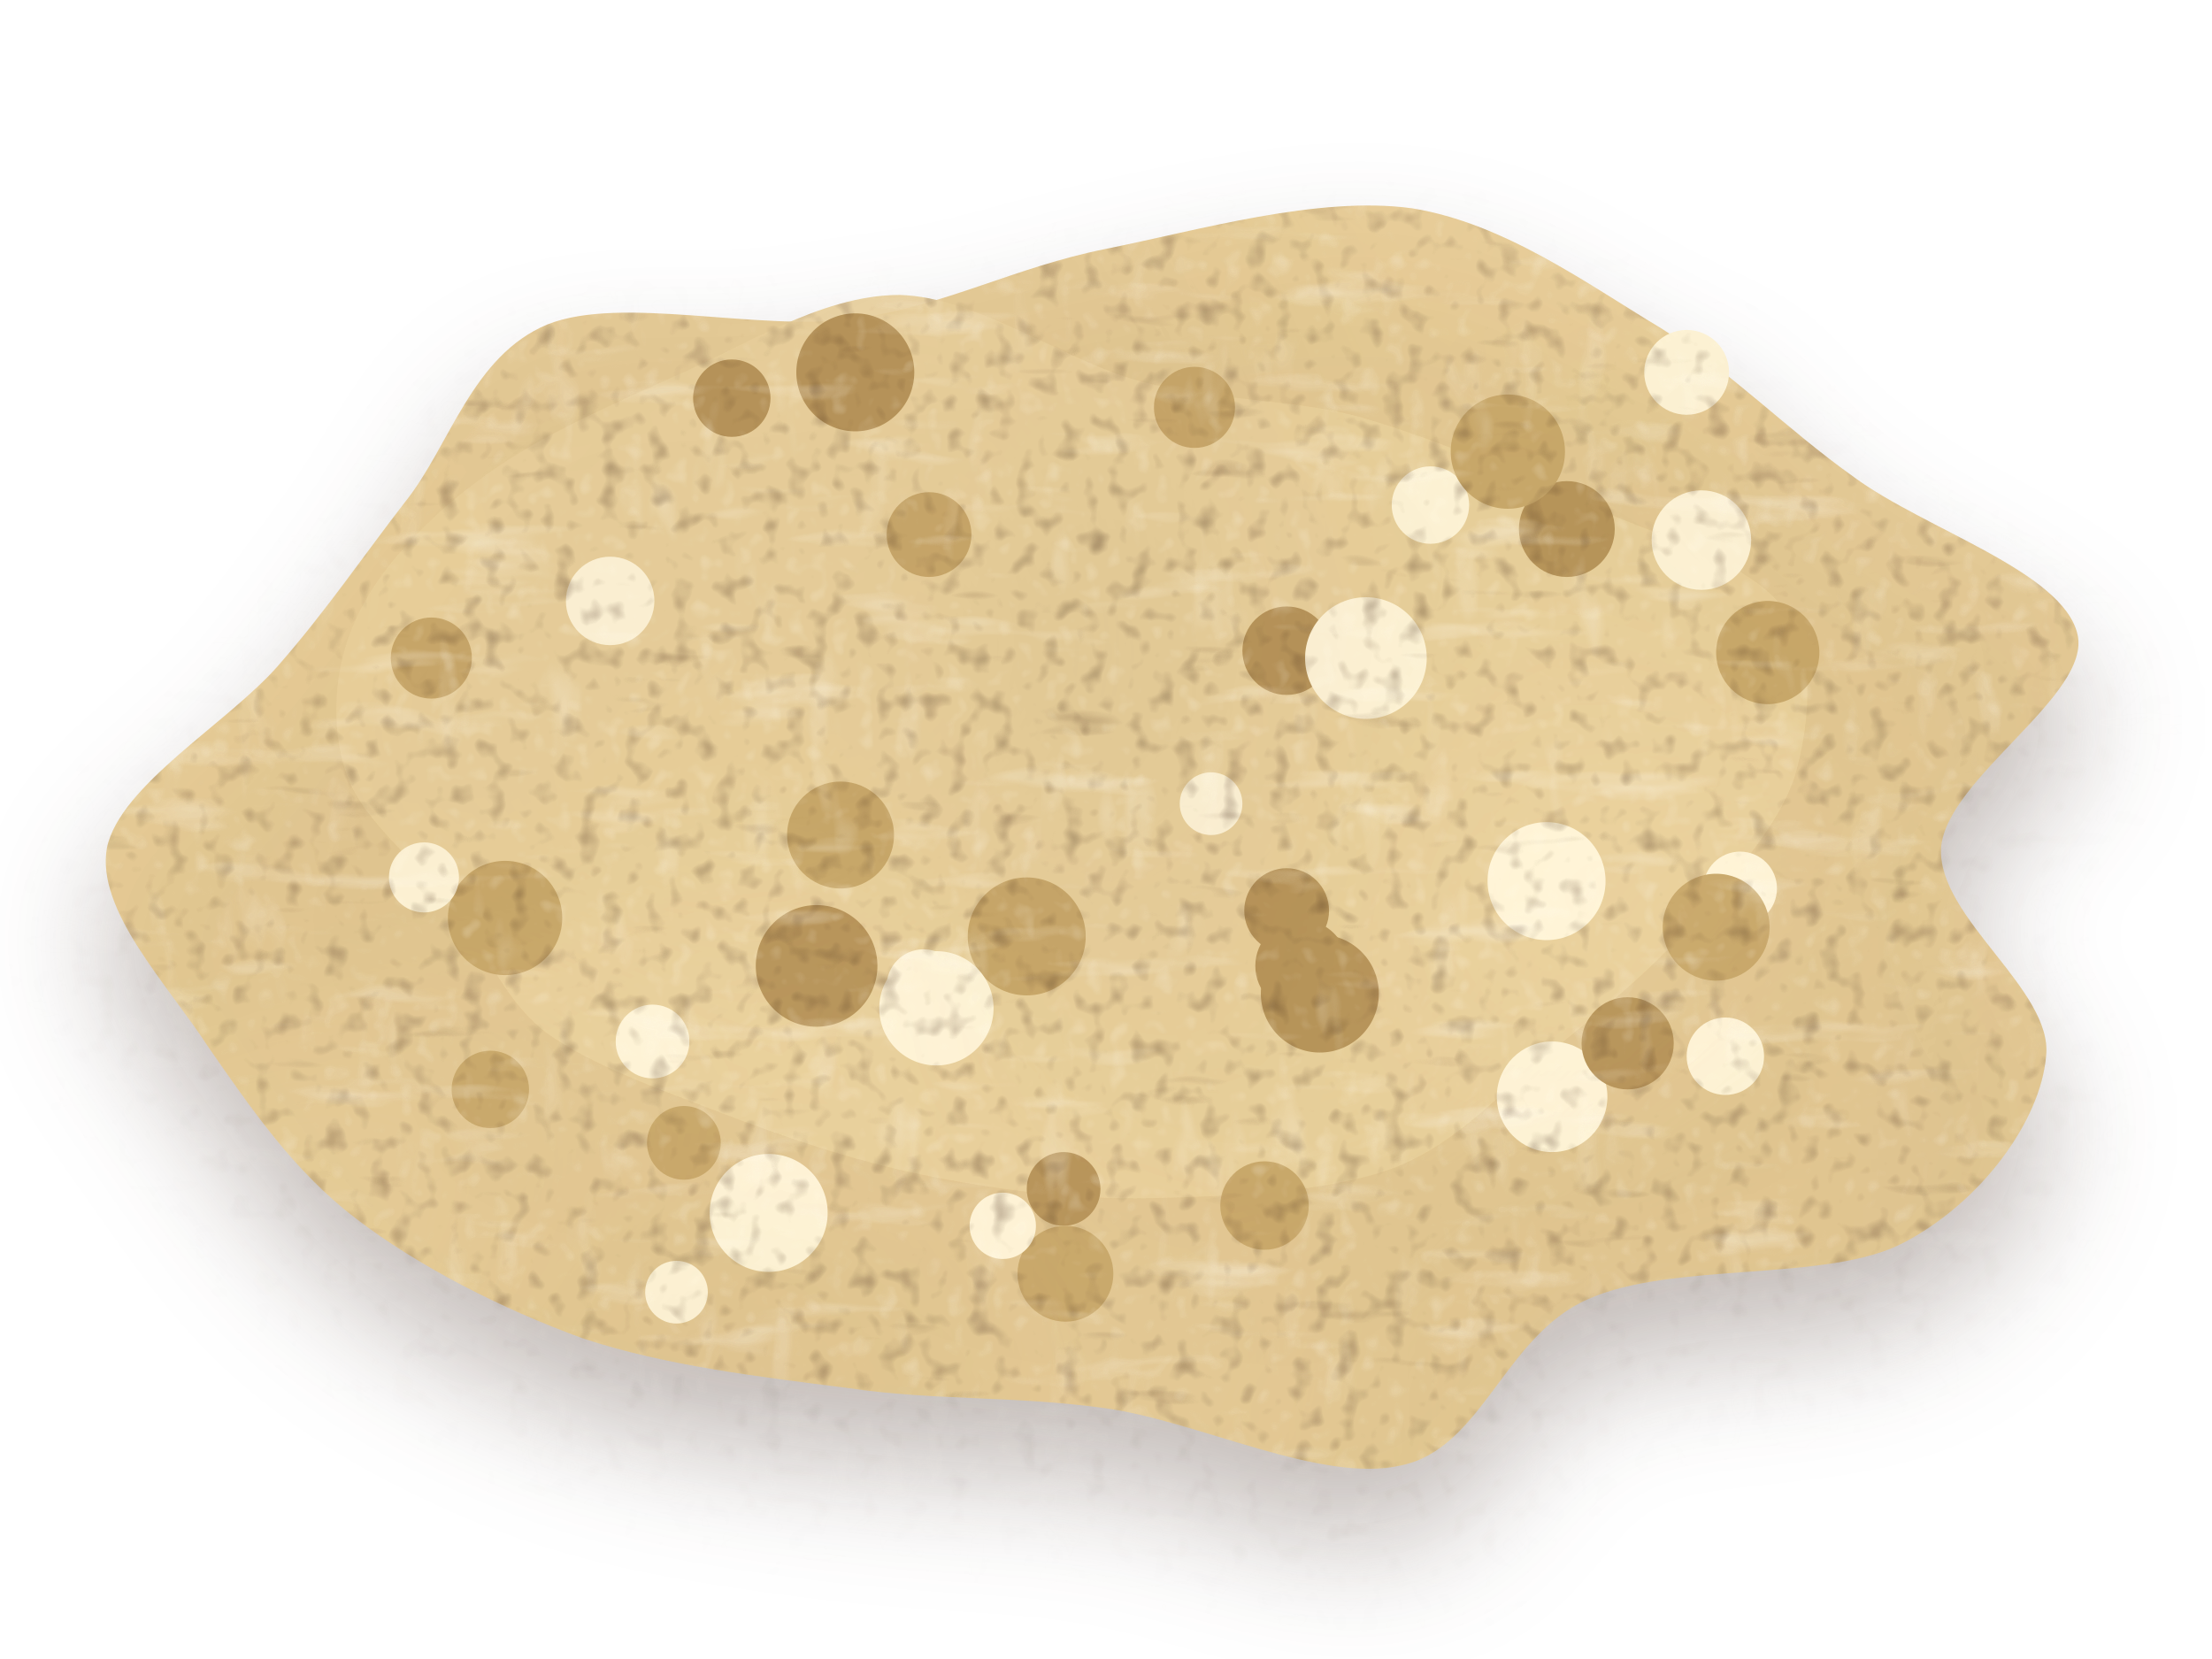
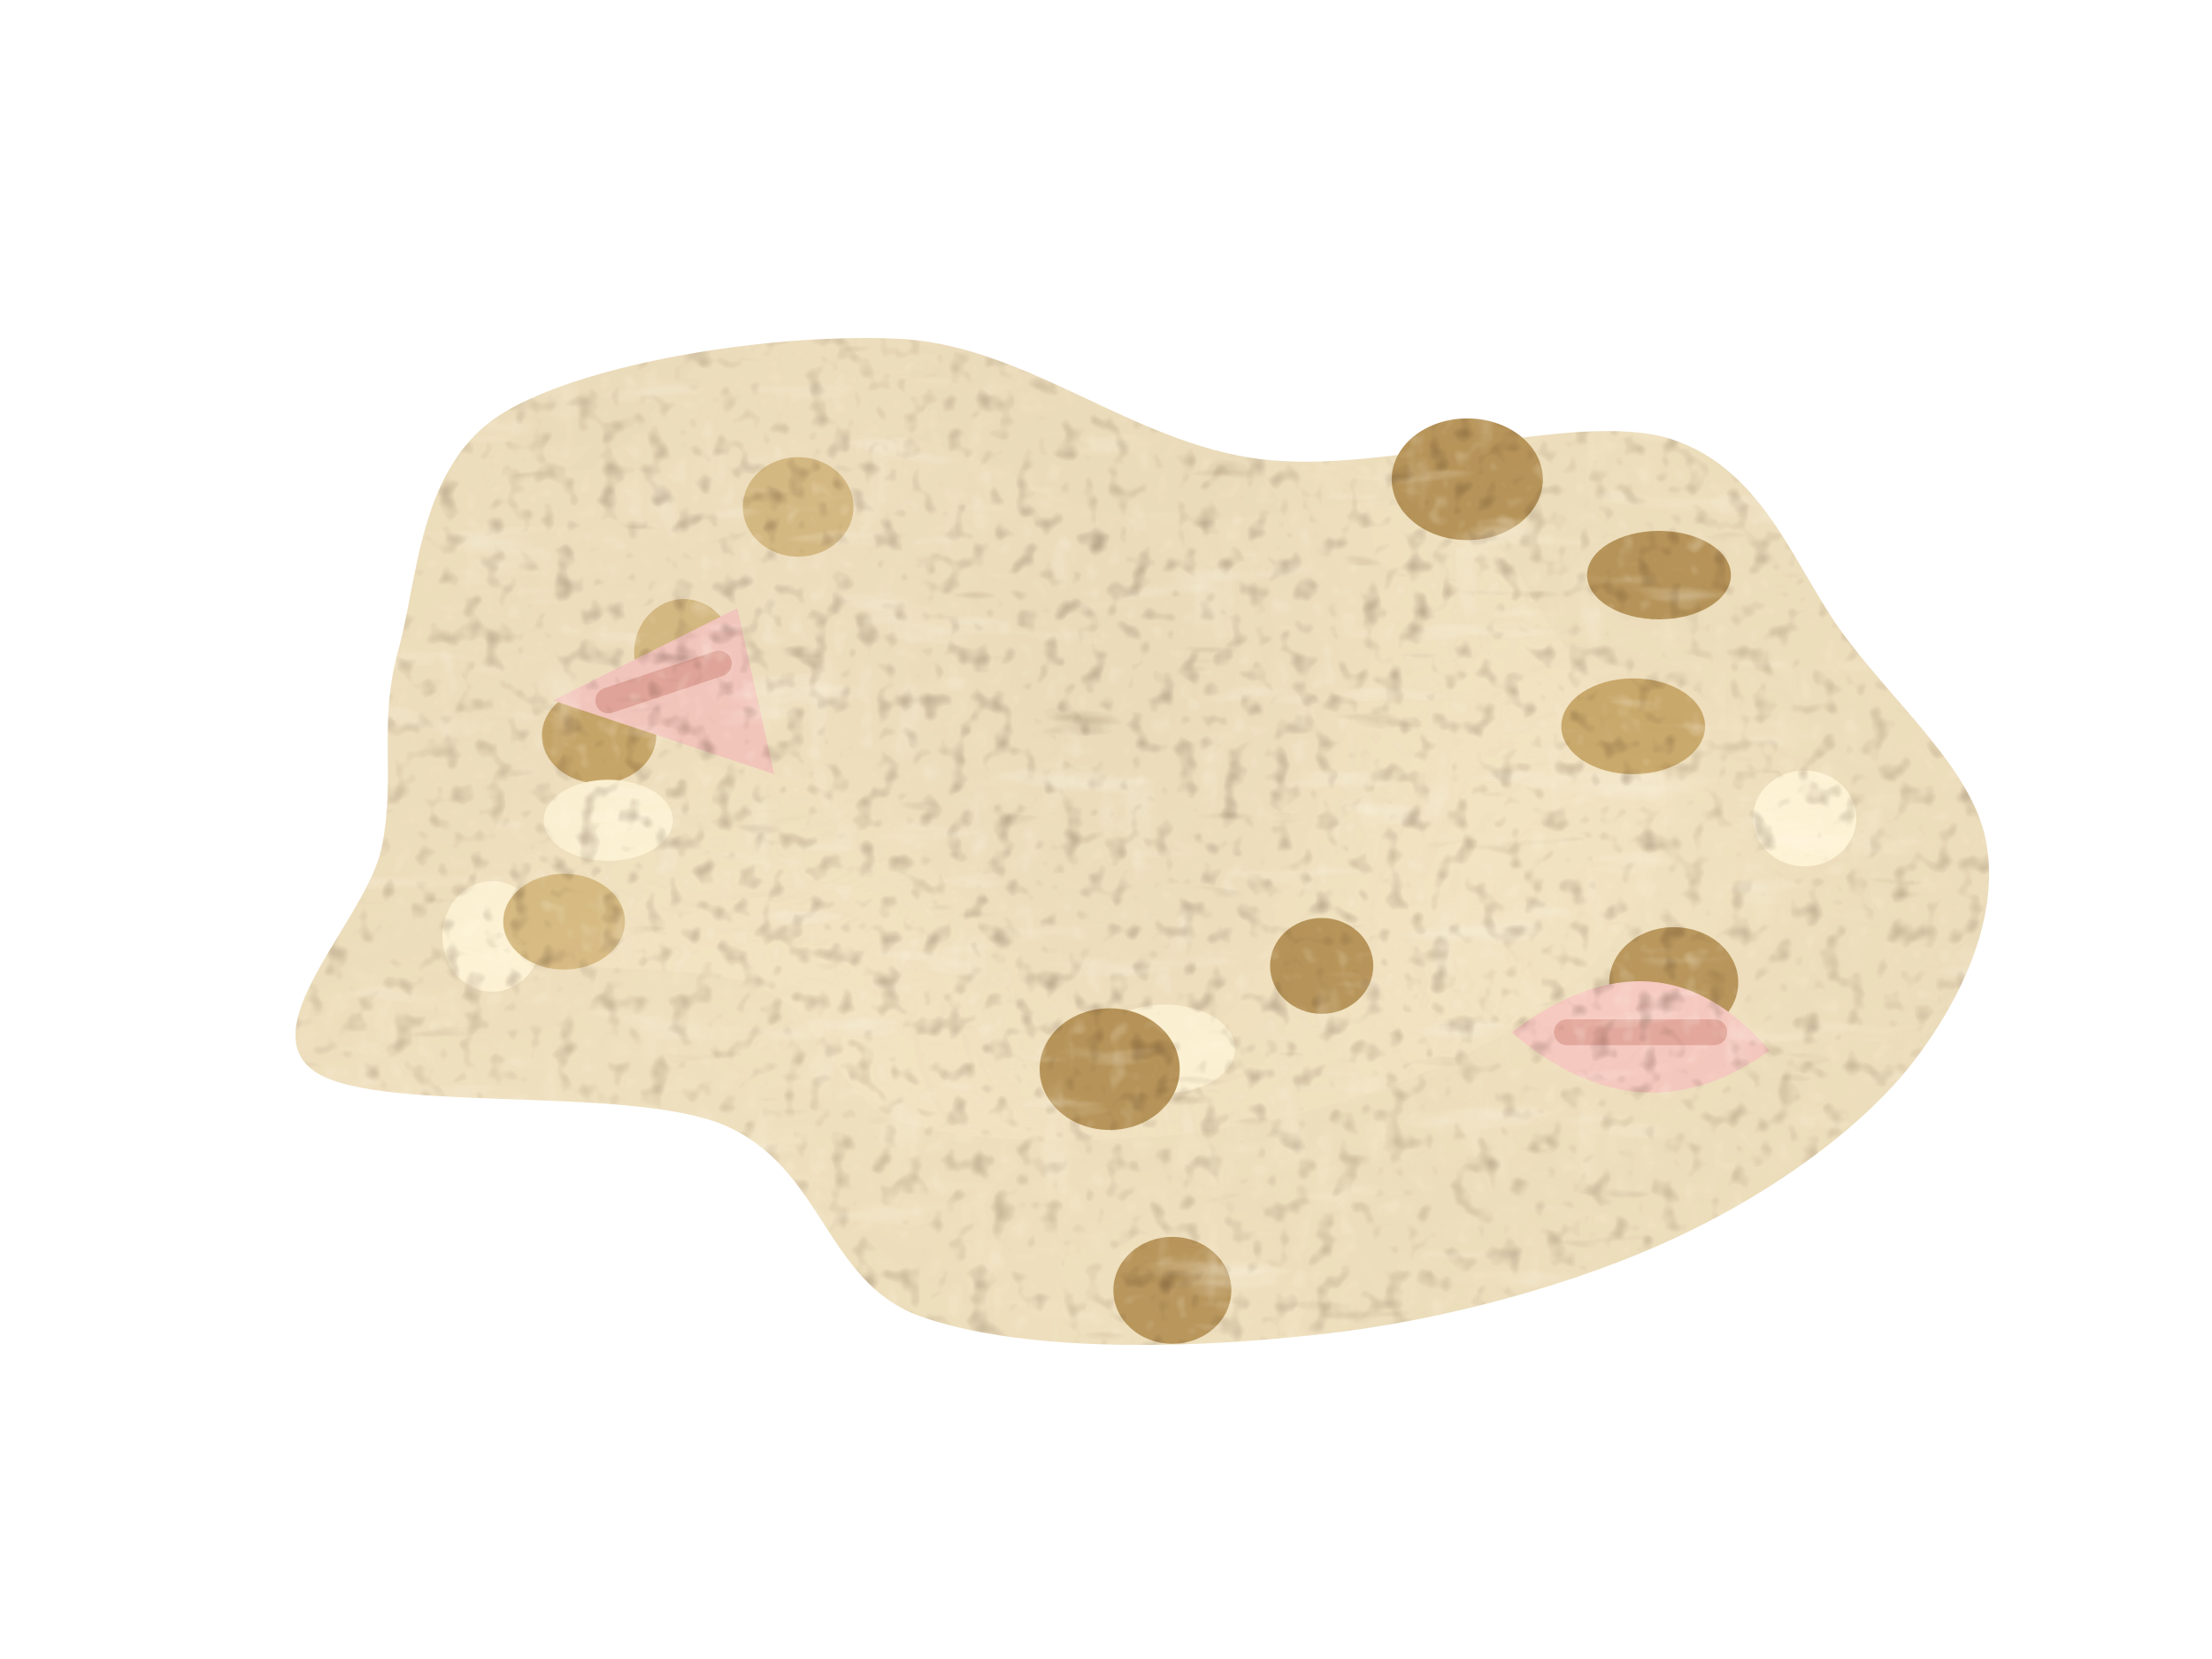
<svg xmlns="http://www.w3.org/2000/svg" viewBox="0 0 120 90" width="120" height="90">
  <defs>
    <filter id="ssp-gr" x="-20%" y="-20%" width="140%" height="150%" color-interpolation-filters="sRGB">
      <feTurbulence type="fractalNoise" baseFrequency="0.800" numOctaves="2" seed="1074" result="n" />
      <feColorMatrix in="n" type="matrix" values="0 0 0 0 0.24 0 0 0 0 0.14 0 0 0 0 0.08 0.84 0 0 0 -0.47" result="d" />
      <feColorMatrix in="n" type="matrix" values="0 0 0 0 1 0 0 0 0 0.98 0 0 0 0 0.92 -0.90 0 0 0 0.34" result="l" />
      <feTurbulence type="fractalNoise" baseFrequency="0.130 0.600" numOctaves="3" seed="1085" result="f" />
      <feColorMatrix in="f" type="matrix" values="0 0 0 0 1 0 0 0 0 0.98 0 0 0 0 0.93 1.26 0 0 0 -0.78" result="fl" />
      <feColorMatrix in="f" type="matrix" values="0 0 0 0 0.3 0 0 0 0 0.18 0 0 0 0 0.1 -1.08 0 0 0 0.29" result="fd" />
      <feTurbulence type="fractalNoise" baseFrequency="0.02" numOctaves="2" seed="1081" result="m" />
      <feColorMatrix in="m" type="matrix" values="0 0 0 0 0.3 0 0 0 0 0.17 0 0 0 0 0.08 0.13 0 0 0 -0.05" result="md" />
      <feColorMatrix in="m" type="matrix" values="0 0 0 0 1 0 0 0 0 0.97 0 0 0 0 0.9 -0.13 0 0 0 0.07" result="ml" />
      <feTurbulence type="fractalNoise" baseFrequency="0.480 0.169" numOctaves="3" seed="1093" result="f2" />
      <feColorMatrix in="f2" type="matrix" values="0 0 0 0 1 0 0 0 0 0.98 0 0 0 0 0.93 0.90 0 0 0 -0.58" result="fl2" />
      <feMerge result="g">
        <feMergeNode in="md" />
        <feMergeNode in="ml" />
        <feMergeNode in="fd" />
        <feMergeNode in="fl" />
        <feMergeNode in="fl2" />
        <feMergeNode in="d" />
        <feMergeNode in="l" />
      </feMerge>
      <feComposite in="g" in2="SourceGraphic" operator="in" result="gc" />
      <feMerge>
        <feMergeNode in="SourceGraphic" />
        <feMergeNode in="gc" />
      </feMerge>
    </filter>
    <filter id="ssp-sh" x="-25%" y="-25%" width="150%" height="160%" color-interpolation-filters="sRGB">
      <feGaussianBlur in="SourceAlpha" stdDeviation="3.5" />
      <feOffset dx="0" dy="4" result="b" />
      <feFlood flood-color="#3A2216" flood-opacity="0.33" />
      <feComposite in2="b" operator="in" result="s" />
      <feMerge>
        <feMergeNode in="s" />
        <feMergeNode in="SourceGraphic" />
      </feMerge>
    </filter>
    <filter id="ssp-sh2" x="-25%" y="-25%" width="150%" height="160%" color-interpolation-filters="sRGB">
      <feGaussianBlur in="SourceAlpha" stdDeviation="7" />
      <feOffset dx="0" dy="8" result="b" />
      <feFlood flood-color="#3A2216" flood-opacity="0.28" />
      <feComposite in2="b" operator="in" result="s" />
      <feMerge>
        <feMergeNode in="s" />
        <feMergeNode in="SourceGraphic" />
      </feMerge>
    </filter>
    <filter id="ssp-bl" x="-50%" y="-50%" width="200%" height="200%">
      <feGaussianBlur stdDeviation="6" />
    </filter>
    <filter id="ssp-cut" x="-20%" y="-20%" width="140%" height="150%" color-interpolation-filters="sRGB">
      <feMorphology in="SourceAlpha" operator="dilate" radius="2.2" result="dil" />
      <feTurbulence type="fractalNoise" baseFrequency="0.22" numOctaves="2" seed="1076" result="tn" />
      <feDisplacementMap in="dil" in2="tn" scale="4.0" xChannelSelector="R" yChannelSelector="G" result="rg" />
      <feFlood flood-color="#FFF8EA" flood-opacity="0.95" />
      <feComposite in2="rg" operator="in" result="rim" />
      <feGaussianBlur in="rg" stdDeviation="3.5" />
      <feOffset dx="0" dy="4" result="b" />
      <feFlood flood-color="#3A2216" flood-opacity="0.33" />
      <feComposite in2="b" operator="in" result="s" />
      <feMerge>
        <feMergeNode in="s" />
        <feMergeNode in="rim" />
        <feMergeNode in="SourceGraphic" />
      </feMerge>
    </filter>
  </defs>
  <g filter="url(#ssp-gr)">
-     <g filter="url(#ssp-sh)">
-       <path d="M105.3,46C105.1,49.8 111.4,53.7 111,57.3C110.7,60.8 107.5,65.2 103.3,67.4C99.2,69.6 90.7,68.4 86.1,70.5C81.6,72.5 80.4,78.6 76,79.5C71.7,80.5 65,77.1 60,76.4C55,75.7 50.7,76 46,75.3C41.3,74.7 36.1,74.1 31.6,72.6C27.2,71 22.7,68.7 19.3,66.1C15.9,63.5 13.6,60.1 11.3,56.8C9.1,53.4 5.2,49.4 5.8,46C6.5,42.6 12.4,39.2 15.1,36.1C17.8,33 19.6,30.3 22,27.2C24.4,24.2 25.6,19.3 29.7,17.6C33.7,16 41.2,18 46.3,17.3C51.3,16.6 55,14.5 60,13.5C65,12.5 71.5,10.6 76.6,11.3C81.6,12.1 86.1,15.4 90.1,17.8C94.1,20.3 96.8,23.2 100.6,25.9C104.4,28.7 111.9,31 112.7,34.4C113.5,37.7 105.6,42.2 105.3,46Z" fill="#E6C98E" opacity="0.9" />
-       <path d="M97.4,42C96.5,44.9 93.8,47.7 91.7,50.2C89.5,52.7 86.9,54.8 84.2,57C81.5,59.1 79.2,62 75.5,63.4C71.9,64.7 66.7,64.9 62.4,65C58.2,65.1 53.8,64.5 49.9,63.7C46.1,62.9 42.6,61.7 39.2,60.4C35.8,59.1 32.1,57.8 29.6,56C27.2,54.1 26.4,51.5 24.6,49.2C22.8,46.9 19.7,44.6 18.8,42C17.9,39.4 18.1,36.2 19.3,33.6C20.5,30.9 23.1,28.2 25.9,26.1C28.8,23.9 32.6,22.2 36.4,20.5C40.2,18.9 44.5,16 48.8,16C53,16.1 57.8,19.6 61.9,20.7C66.1,21.8 69.9,21.6 73.7,22.6C77.5,23.7 80.8,25.1 84.6,26.8C88.4,28.5 94.4,30.2 96.5,32.7C98.6,35.2 98.2,39.1 97.4,42Z" fill="#EBD29C" opacity="0.9" />
-       <circle cx="46.4" cy="20.2" r="3.2" fill="#B8955A" />
-       <circle cx="27.4" cy="49.8" r="3.1" fill="#C9A86A" />
-       <circle cx="57.7" cy="64.5" r="2" fill="#B8955A" />
-       <circle cx="23.4" cy="35.7" r="2.2" fill="#C9A86A" />
-       <circle cx="26.6" cy="59.1" r="2.1" fill="#C9A86A" />
-       <circle cx="50.1" cy="53.5" r="2" fill="#FFF4D6" />
-       <circle cx="50.4" cy="29" r="2.3" fill="#C9A86A" />
-       <circle cx="55.7" cy="50.8" r="3.2" fill="#C9A86A" />
-       <circle cx="37.1" cy="62" r="2" fill="#C9A86A" />
-       <circle cx="70.6" cy="52.4" r="2.5" fill="#B8955A" />
-       <circle cx="71.6" cy="53.9" r="3.2" fill="#B8955A" />
-       <circle cx="69.8" cy="49.4" r="2.3" fill="#B8955A" />
-       <circle cx="77.6" cy="27.4" r="2.1" fill="#FFF4D6" />
-       <circle cx="85" cy="28.7" r="2.6" fill="#B8955A" />
-       <circle cx="94.4" cy="48.2" r="2" fill="#FFF4D6" />
-       <circle cx="57.8" cy="69.1" r="2.6" fill="#C9A86A" />
-       <circle cx="50.8" cy="54.7" r="3.1" fill="#FFF4D6" />
-       <circle cx="93.6" cy="57.3" r="2.1" fill="#FFF4D6" />
-       <circle cx="91.5" cy="20.2" r="2.3" fill="#FFF4D6" />
-       <circle cx="64.8" cy="22.1" r="2.2" fill="#C9A86A" />
-       <circle cx="54.4" cy="66.5" r="1.8" fill="#FFF4D6" />
-       <circle cx="92.3" cy="29.3" r="2.7" fill="#FFF4D6" />
-       <circle cx="33.1" cy="32.6" r="2.4" fill="#FFF4D6" />
-       <circle cx="81.8" cy="24.5" r="3.1" fill="#C9A86A" />
-       <circle cx="36.7" cy="70.1" r="1.7" fill="#FFF4D6" />
-       <circle cx="69.8" cy="35.3" r="2.4" fill="#B8955A" />
-       <circle cx="95.9" cy="35.4" r="2.8" fill="#C9A86A" />
-       <circle cx="23" cy="47.6" r="1.9" fill="#FFF4D6" />
-       <circle cx="44.3" cy="52.4" r="3.3" fill="#B8955A" />
-       <circle cx="41.7" cy="65.8" r="3.2" fill="#FFF4D6" />
-       <circle cx="84.2" cy="59.5" r="3" fill="#FFF4D6" />
-       <circle cx="83.9" cy="47.8" r="3.2" fill="#FFF4D6" />
-       <circle cx="35.4" cy="56.5" r="2" fill="#FFF4D6" />
-       <circle cx="74.1" cy="35.7" r="3.3" fill="#FFF4D6" />
-       <circle cx="68.6" cy="65.4" r="2.4" fill="#C9A86A" />
-       <circle cx="93.1" cy="50.3" r="2.9" fill="#C9A86A" />
-       <circle cx="65.7" cy="43.6" r="1.7" fill="#FFF4D6" />
-       <circle cx="39.7" cy="21.6" r="2.1" fill="#B8955A" />
-       <circle cx="45.6" cy="45.3" r="2.9" fill="#C9A86A" />
-       <circle cx="88.3" cy="56.6" r="2.5" fill="#B8955A" />
-     </g>
+     <path d="M107.8,46C108.4,49.9 106.4,54.4 103.4,58.1C100.4,61.7 95.4,65.2 89.9,67.6C84.4,70 77.2,71.9 70.5,72.5C63.8,73.2 55.2,73.3 49.9,71.4C44.7,69.5 44.7,63.3 39.2,61C33.7,58.8 20,60.5 16.9,58C13.8,55.5 19.9,49.8 20.7,46C21.5,42.2 20.5,39.3 21.6,35.3C22.7,31.4 22.7,25.2 27.3,22.4C31.9,19.6 42.3,18 49.1,18.4C55.9,18.9 61.4,24 68.3,24.9C75.3,25.8 85.3,22.2 90.6,23.8C95.9,25.5 97.4,31.1 100.3,34.8C103.1,38.5 107.3,42.1 107.8,46Z" fill="#E9D5A8" opacity="0.75" />
+     <path d="M90.4,43C90.8,45.7 89.4,48.9 87.2,51.4C85.1,54 81.5,56.5 77.5,58.1C73.6,59.8 68.4,61.1 63.6,61.6C58.8,62 52.5,62.1 48.8,60.8C45,59.5 45,55.1 41.1,53.5C37.1,51.9 27.2,53.1 25,51.4C22.7,49.6 27.2,45.6 27.7,43C28.3,40.4 27.5,38.3 28.3,35.5C29.1,32.8 29.2,28.4 32.5,26.5C35.8,24.5 43.2,23.4 48.1,23.7C53.1,24 57,27.6 62,28.2C67,28.9 74.2,26.3 78,27.5C81.9,28.6 82.9,32.6 85,35.2C87.1,37.8 90.1,40.3 90.4,43Z" fill="#F3E4C2" opacity="0.55" />
+     <ellipse cx="90.8" cy="53.3" rx="3.5" ry="3" fill="#B8955A" />
+     <ellipse cx="63.6" cy="70" rx="3.2" ry="2.9" fill="#B8955A" />
+     <ellipse cx="97.9" cy="44.4" rx="2.8" ry="2.6" fill="#FFF4D6" />
+     <ellipse cx="90" cy="31.2" rx="3.9" ry="2.4" fill="#B8955A" />
+     <ellipse cx="79.6" cy="26" rx="4.1" ry="3.3" fill="#B8955A" />
+     <ellipse cx="43.3" cy="27.5" rx="3" ry="2.7" fill="#D8BC84" />
+     <ellipse cx="26.7" cy="50.8" rx="2.7" ry="3" fill="#FFF4D6" />
+     <ellipse cx="88.6" cy="39.4" rx="3.9" ry="2.6" fill="#C9A86A" />
+     <ellipse cx="32.5" cy="39.9" rx="3.1" ry="2.6" fill="#C9A86A" />
+     <ellipse cx="37.1" cy="35.4" rx="2.7" ry="2.9" fill="#D8BC84" />
+     <ellipse cx="33" cy="44.5" rx="3.5" ry="2.2" fill="#FFF4D6" />
+     <ellipse cx="63.2" cy="56.9" rx="3.8" ry="2.4" fill="#FFF4D6" />
+     <ellipse cx="71.7" cy="52.4" rx="2.8" ry="2.6" fill="#B8955A" />
+     <ellipse cx="60.2" cy="58" rx="3.8" ry="3.3" fill="#B8955A" />
+     <ellipse cx="30.6" cy="50" rx="3.3" ry="2.6" fill="#D8BC84" />
+     <path d="M30,38 L40,33 L42,42 Z" fill="#F6C9C0" />
+     <path d="M33,38 L39,36" fill="none" stroke="#E3A79C" stroke-width="1.4" stroke-linecap="round" stroke-linejoin="round" />
+     <path d="M82,56 Q90,50 96,57 Q89,62 82,56Z" fill="#F6C9C0" />
+     <path d="M85,56 L93,56" fill="none" stroke="#E3A79C" stroke-width="1.4" stroke-linecap="round" stroke-linejoin="round" />
  </g>
</svg>
